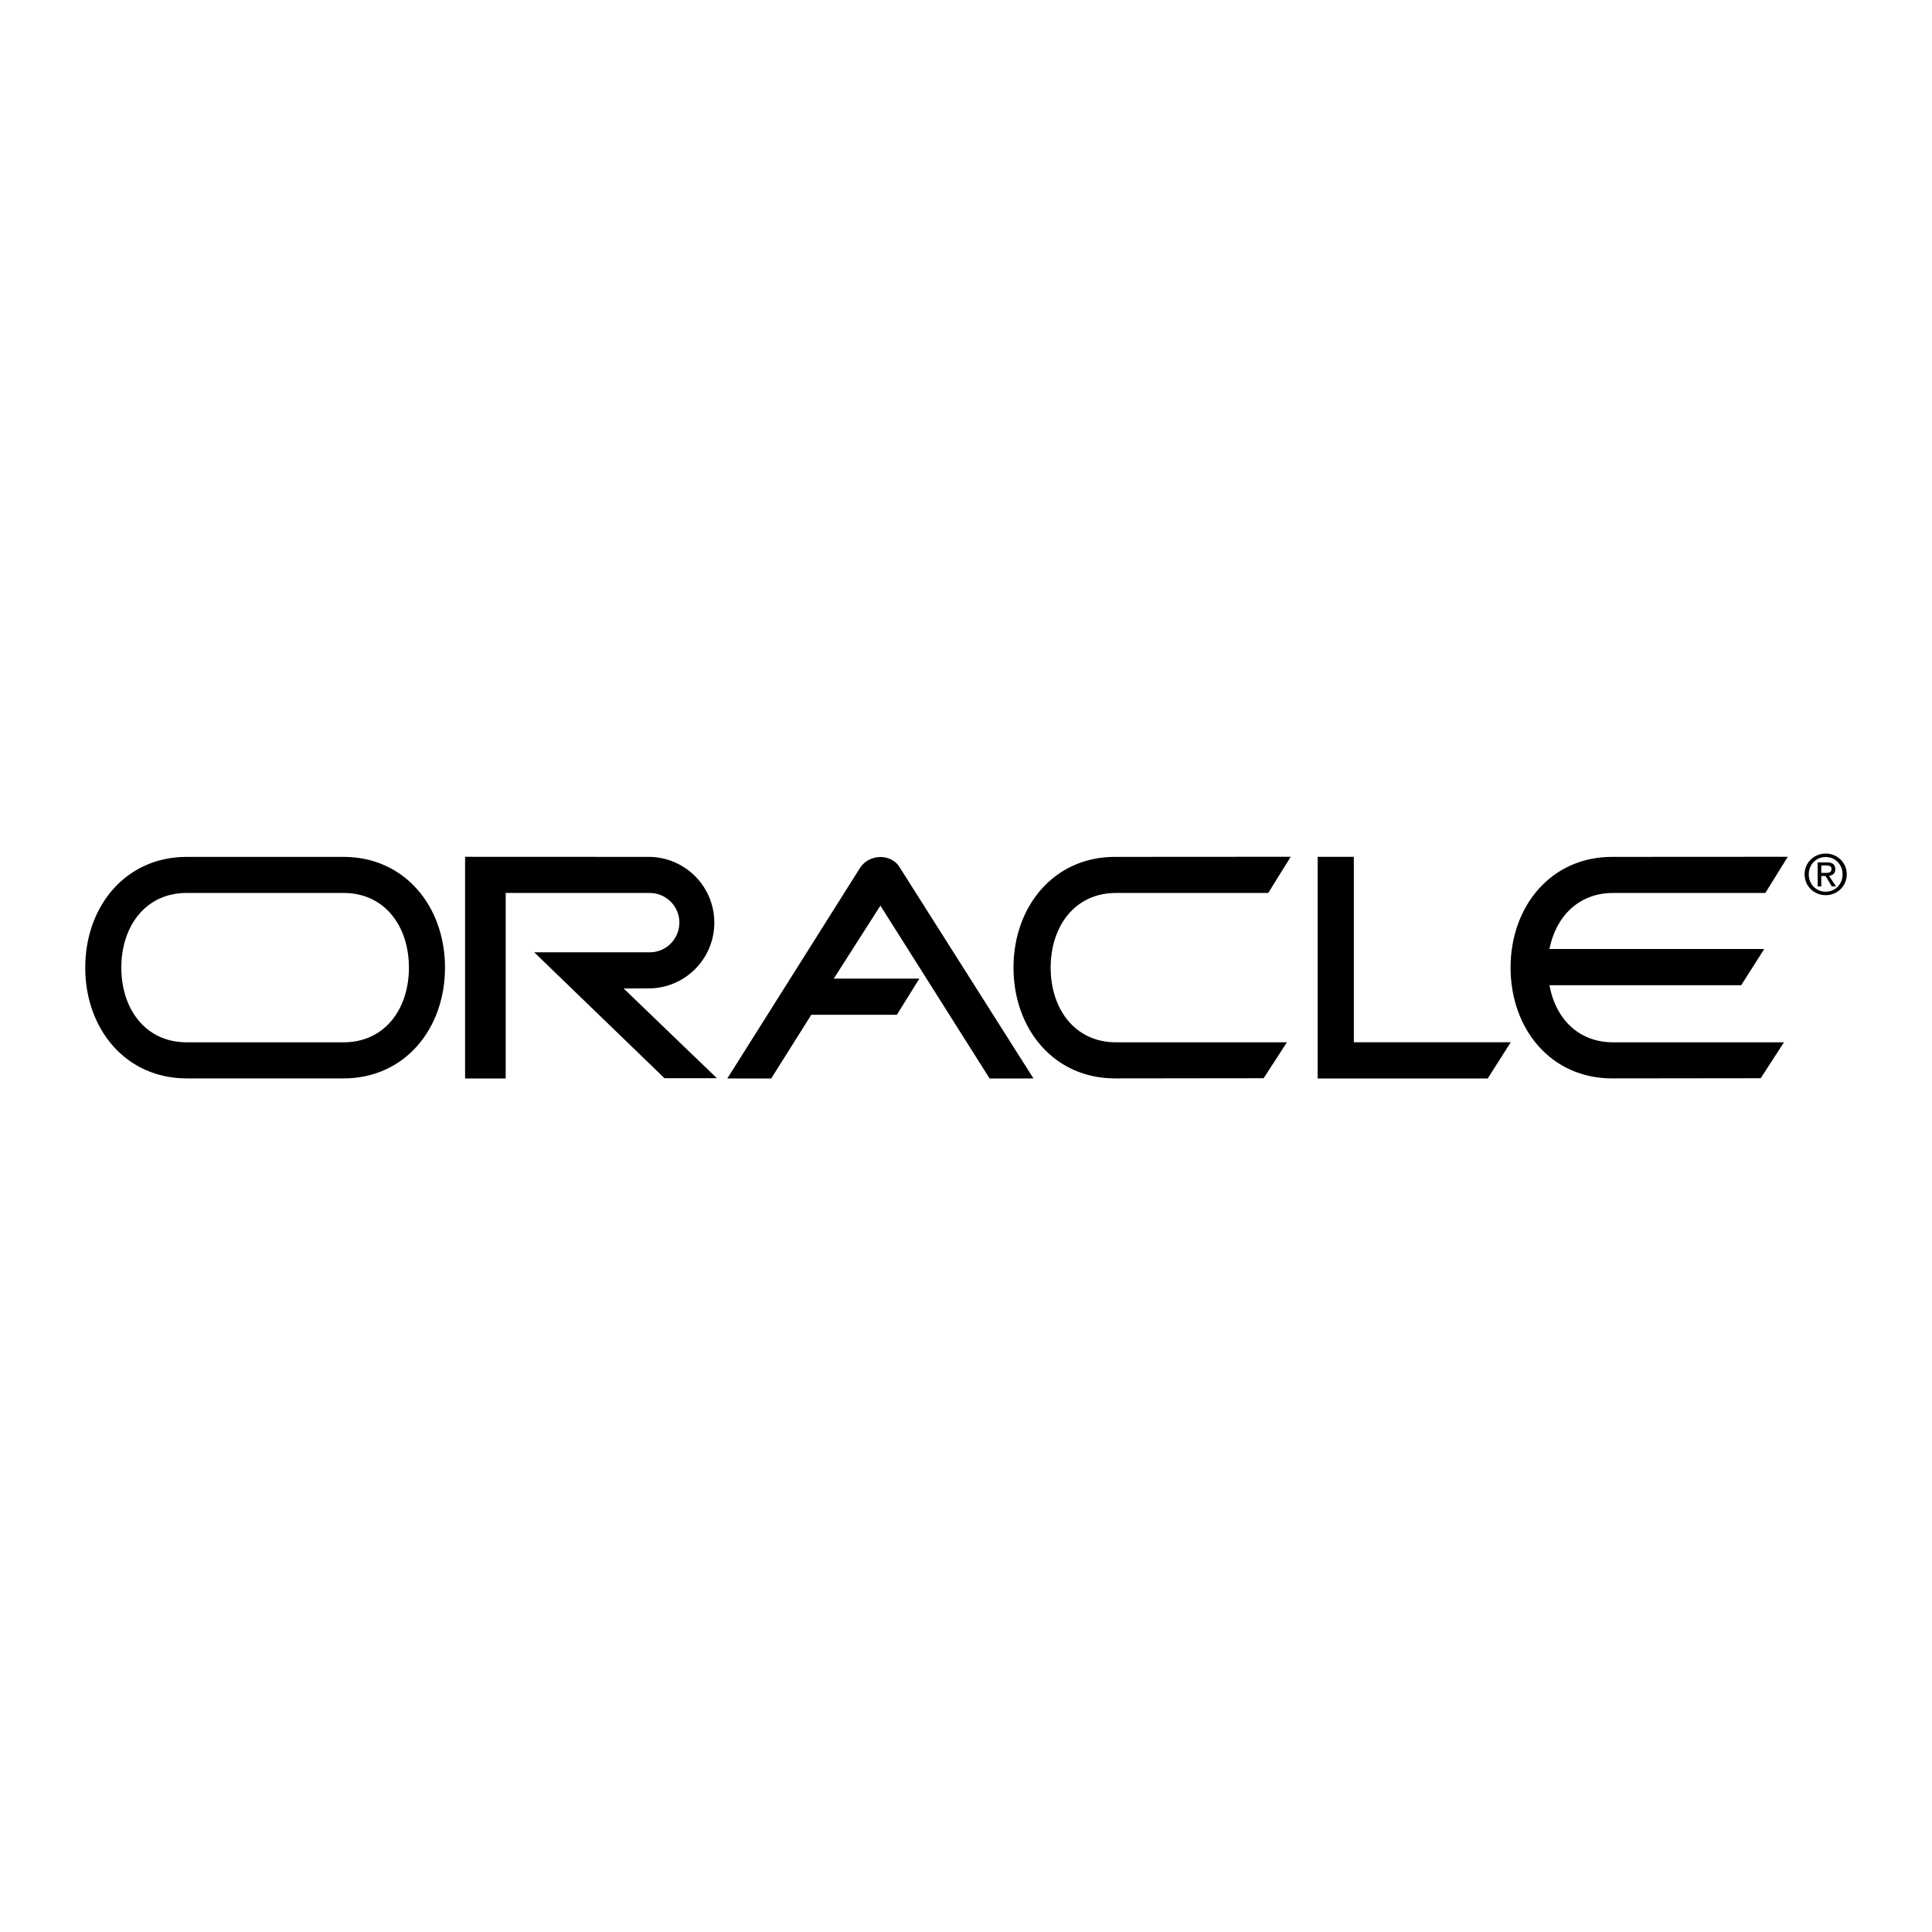
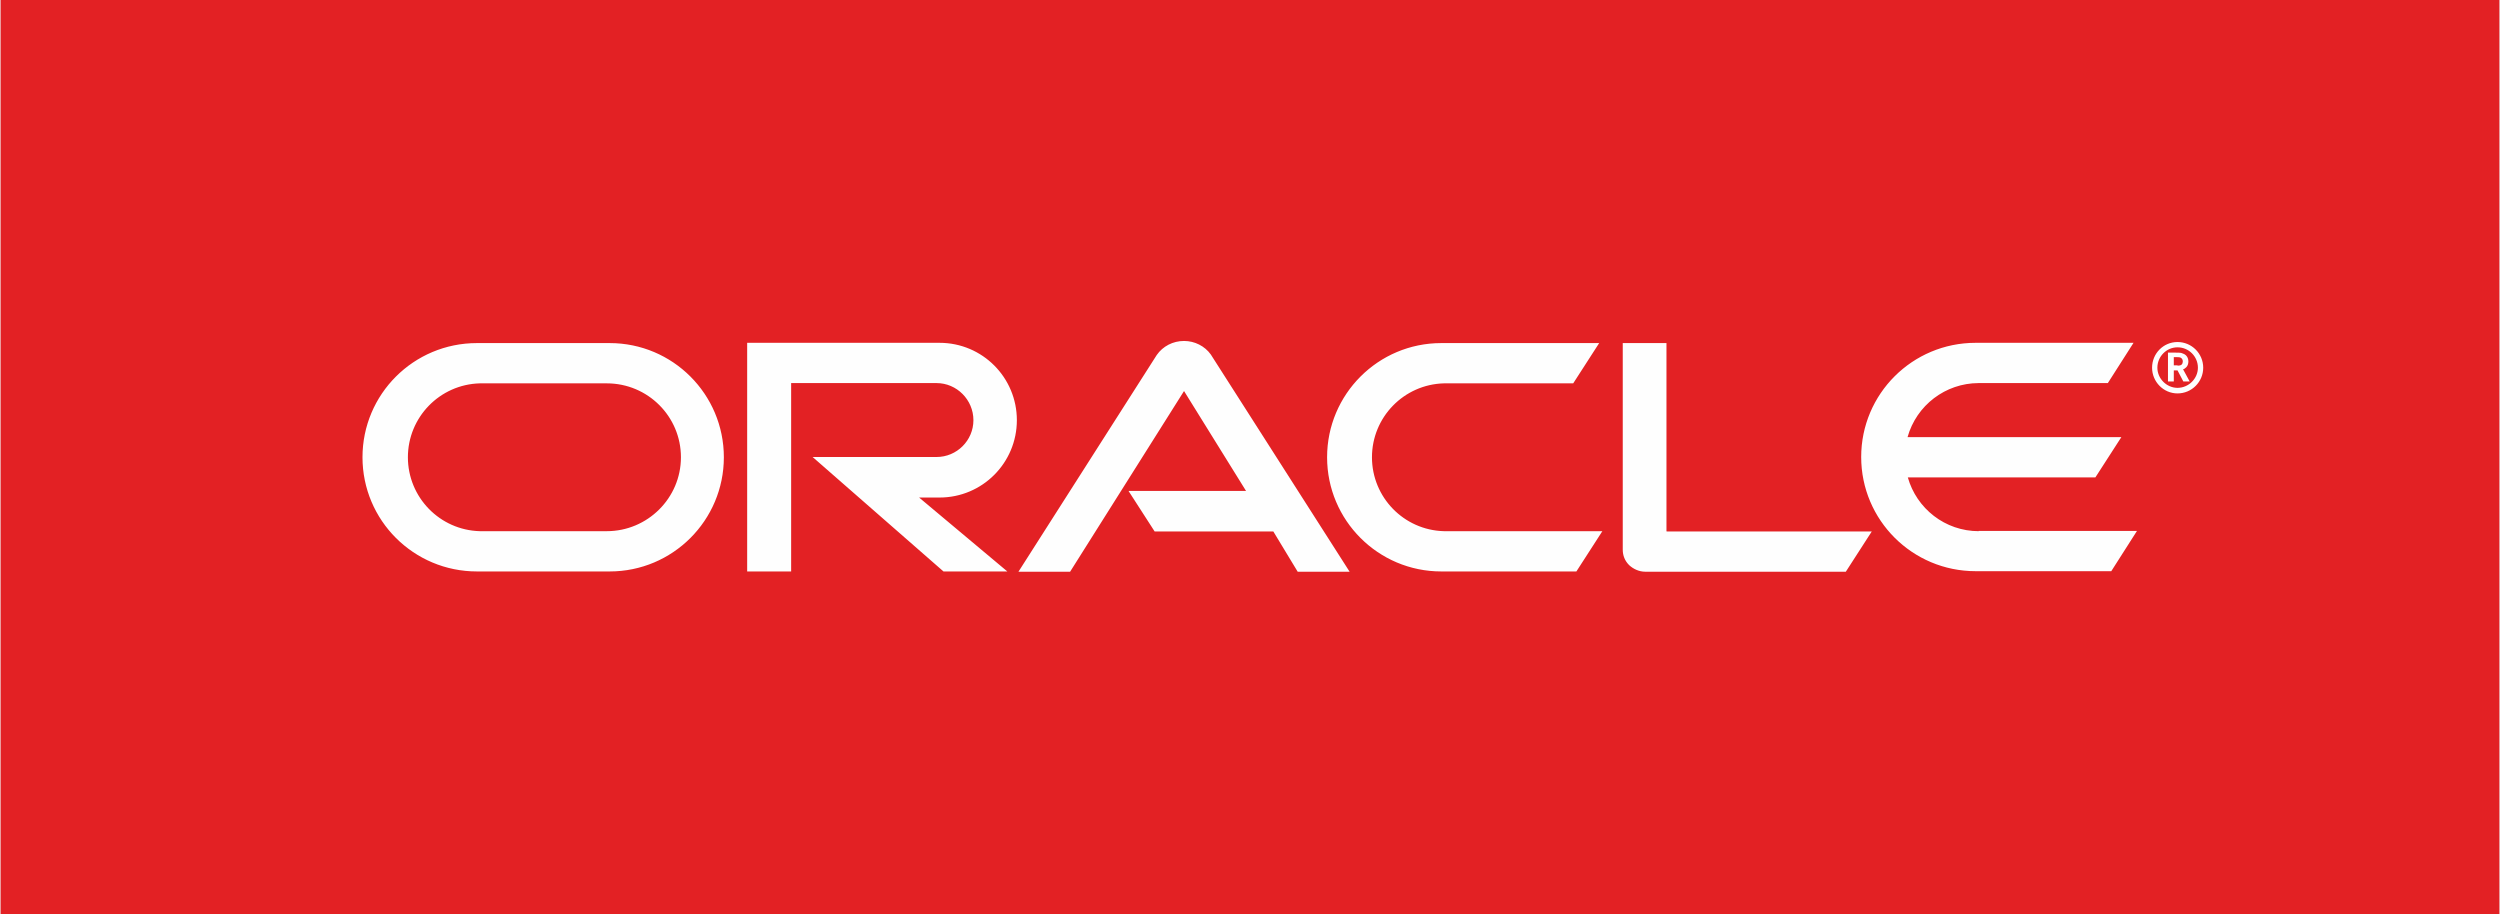
- <svg xmlns="http://www.w3.org/2000/svg" width="2500" height="2500" viewBox="0 0 192.756 192.756">
-   <g fill-rule="#000" clip-rule="evenodd">
-     <path fill="#fff" d="M0 0h192.756v192.756H0V0z" />
-     <path d="M131.463 85.484h3.611v18.5h15.655l-2.299 3.614h-16.967V85.484zM103.109 107.598L89.753 86.524c-.821-1.368-3.01-1.368-3.941.055l-13.246 21.019h4.379l3.996-6.35h8.539l2.245-3.613h-8.539l4.653-7.279 10.893 17.242h4.377zM111.236 85.491c-6.102 0-10.119 4.947-10.119 11.05 0 6.102 4.018 11.051 10.119 11.051l14.838-.018 2.322-3.582h-17.051c-4.113 0-6.52-3.336-6.52-7.451s2.406-7.451 6.52-7.451h15.189l2.242-3.61-17.54.011zM18.624 89.09h15.654c4.115 0 6.521 3.336 6.521 7.451s-2.405 7.451-6.521 7.451H18.624c-4.115 0-6.52-3.336-6.52-7.451s2.405-7.451 6.52-7.451zm0-3.599c-6.103 0-10.12 4.947-10.12 11.05 0 6.102 4.017 11.051 10.12 11.051h15.654c6.103 0 10.12-4.949 10.12-11.051 0-6.103-4.017-11.05-10.12-11.05H18.624zM154.588 98.293c.588 3.27 2.838 5.699 6.35 5.699h17.051l-2.324 3.582-14.836.018c-6.104 0-10.119-4.949-10.119-11.051 0-6.103 4.016-11.05 10.119-11.05l17.539-.01-2.24 3.61h-15.189c-3.463 0-5.723 2.388-6.35 5.59h21.43l-2.299 3.613h-19.132v-.001zM64.821 98.613a6.562 6.562 0 0 0 0-13.122l-18.419-.008v22.114h4.051V89.091h14.368a2.961 2.961 0 0 1 0 5.922H53.299l12.998 12.559h5.229l-9.305-8.951 2.6-.008zM182.152 85.504c.939 0 1.682.742 1.682 1.726 0 1-.742 1.736-1.682 1.736-.951 0-1.691-.736-1.691-1.736 0-.984.74-1.726 1.691-1.726v-.346c-1.143 0-2.109.879-2.109 2.071 0 1.204.967 2.083 2.109 2.083 1.133 0 2.1-.879 2.1-2.083 0-1.192-.967-2.071-2.1-2.071v.346z" />
-     <path d="M181.713 86.345h.496c.252 0 .521.055.521.352 0 .368-.275.391-.584.391h-.434v.308h.418l.633 1.039h.406l-.682-1.055c.352-.044.621-.23.621-.659 0-.473-.281-.682-.846-.682h-.914v2.396h.363v-2.09h.002z" />
+ <svg xmlns="http://www.w3.org/2000/svg" clip-rule="evenodd" fill-rule="evenodd" height="914" image-rendering="optimizeQuality" shape-rendering="geometricPrecision" text-rendering="geometricPrecision" viewBox="0 0 94.32 34.5" width="2500">
+   <g fill-rule="nonzero">
+     <path d="M0 34.5h94.32V0H0z" fill="#e32124" />
+     <path d="M82.17 13.8c.07 0 .14 0 .18-.07.01-.03.02-.06.02-.09a.16.16 0 0 0-.08-.14c-.05-.02-.1-.02-.21-.02h-.05v.31h.14zm-.09-.49c.15 0 .22 0 .28.03.2.06.22.24.22.3 0 .01 0 .05-.01.09s-.03.12-.14.19c-.02.01-.02.01-.05.02l.25.46h-.24l-.22-.42h-.14v.42h-.22v-1.09zm.09 1.54a.97.97 0 0 0 0-1.94c-.53 0-.96.43-.96.97 0 .53.43.97.96.97zm-.76-.97c0-.42.34-.77.76-.77.43 0 .77.35.77.77 0 .41-.35.76-.77.76-.41 0-.76-.35-.76-.76zm-6.74 6.17c-1.28 0-2.35-.86-2.68-2.03h7.08l.98-1.52h-8.07a2.792 2.792 0 0 1 2.68-2.04h4.88l.97-1.52h-5.96c-2.39 0-4.32 1.93-4.32 4.31s1.93 4.31 4.32 4.31h5.12l.97-1.52h-5.98zm-20.29 1.52a4.31 4.31 0 0 1 0-8.62h5.96l-.98 1.52h-4.88a2.791 2.791 0 0 0 0 5.58h5.98l-.98 1.52h-5.12zm-31.5-1.52c1.54 0 2.8-1.25 2.8-2.79s-1.25-2.79-2.8-2.79h-4.79a2.791 2.791 0 0 0 0 5.58zm-4.9 1.52c-2.39 0-4.32-1.93-4.32-4.31s1.93-4.31 4.32-4.31h5.01a4.31 4.31 0 0 1 0 8.62zm17.46-2.79c1.62 0 2.92-1.31 2.92-2.92s-1.3-2.92-2.92-2.92h-7.26v8.63h1.66v-7.11h5.49c.76 0 1.39.63 1.39 1.4s-.63 1.39-1.39 1.39h-4.68l4.94 4.32H38l-3.33-2.79h.75zm27.44 1.27v-7.1h-1.65v7.8c0 .22.08.42.24.58.16.15.38.25.61.25h7.57l.98-1.52h-7.74zm-20.3-1.52h4.43l-2.34-3.77-4.3 6.82h-1.95l5.22-8.18c.23-.33.61-.53 1.03-.53.4 0 .78.19 1.01.51l5.24 8.2h-1.96l-.92-1.52h-4.48l-.98-1.52z" fill="#fefefe" />
  </g>
</svg>
